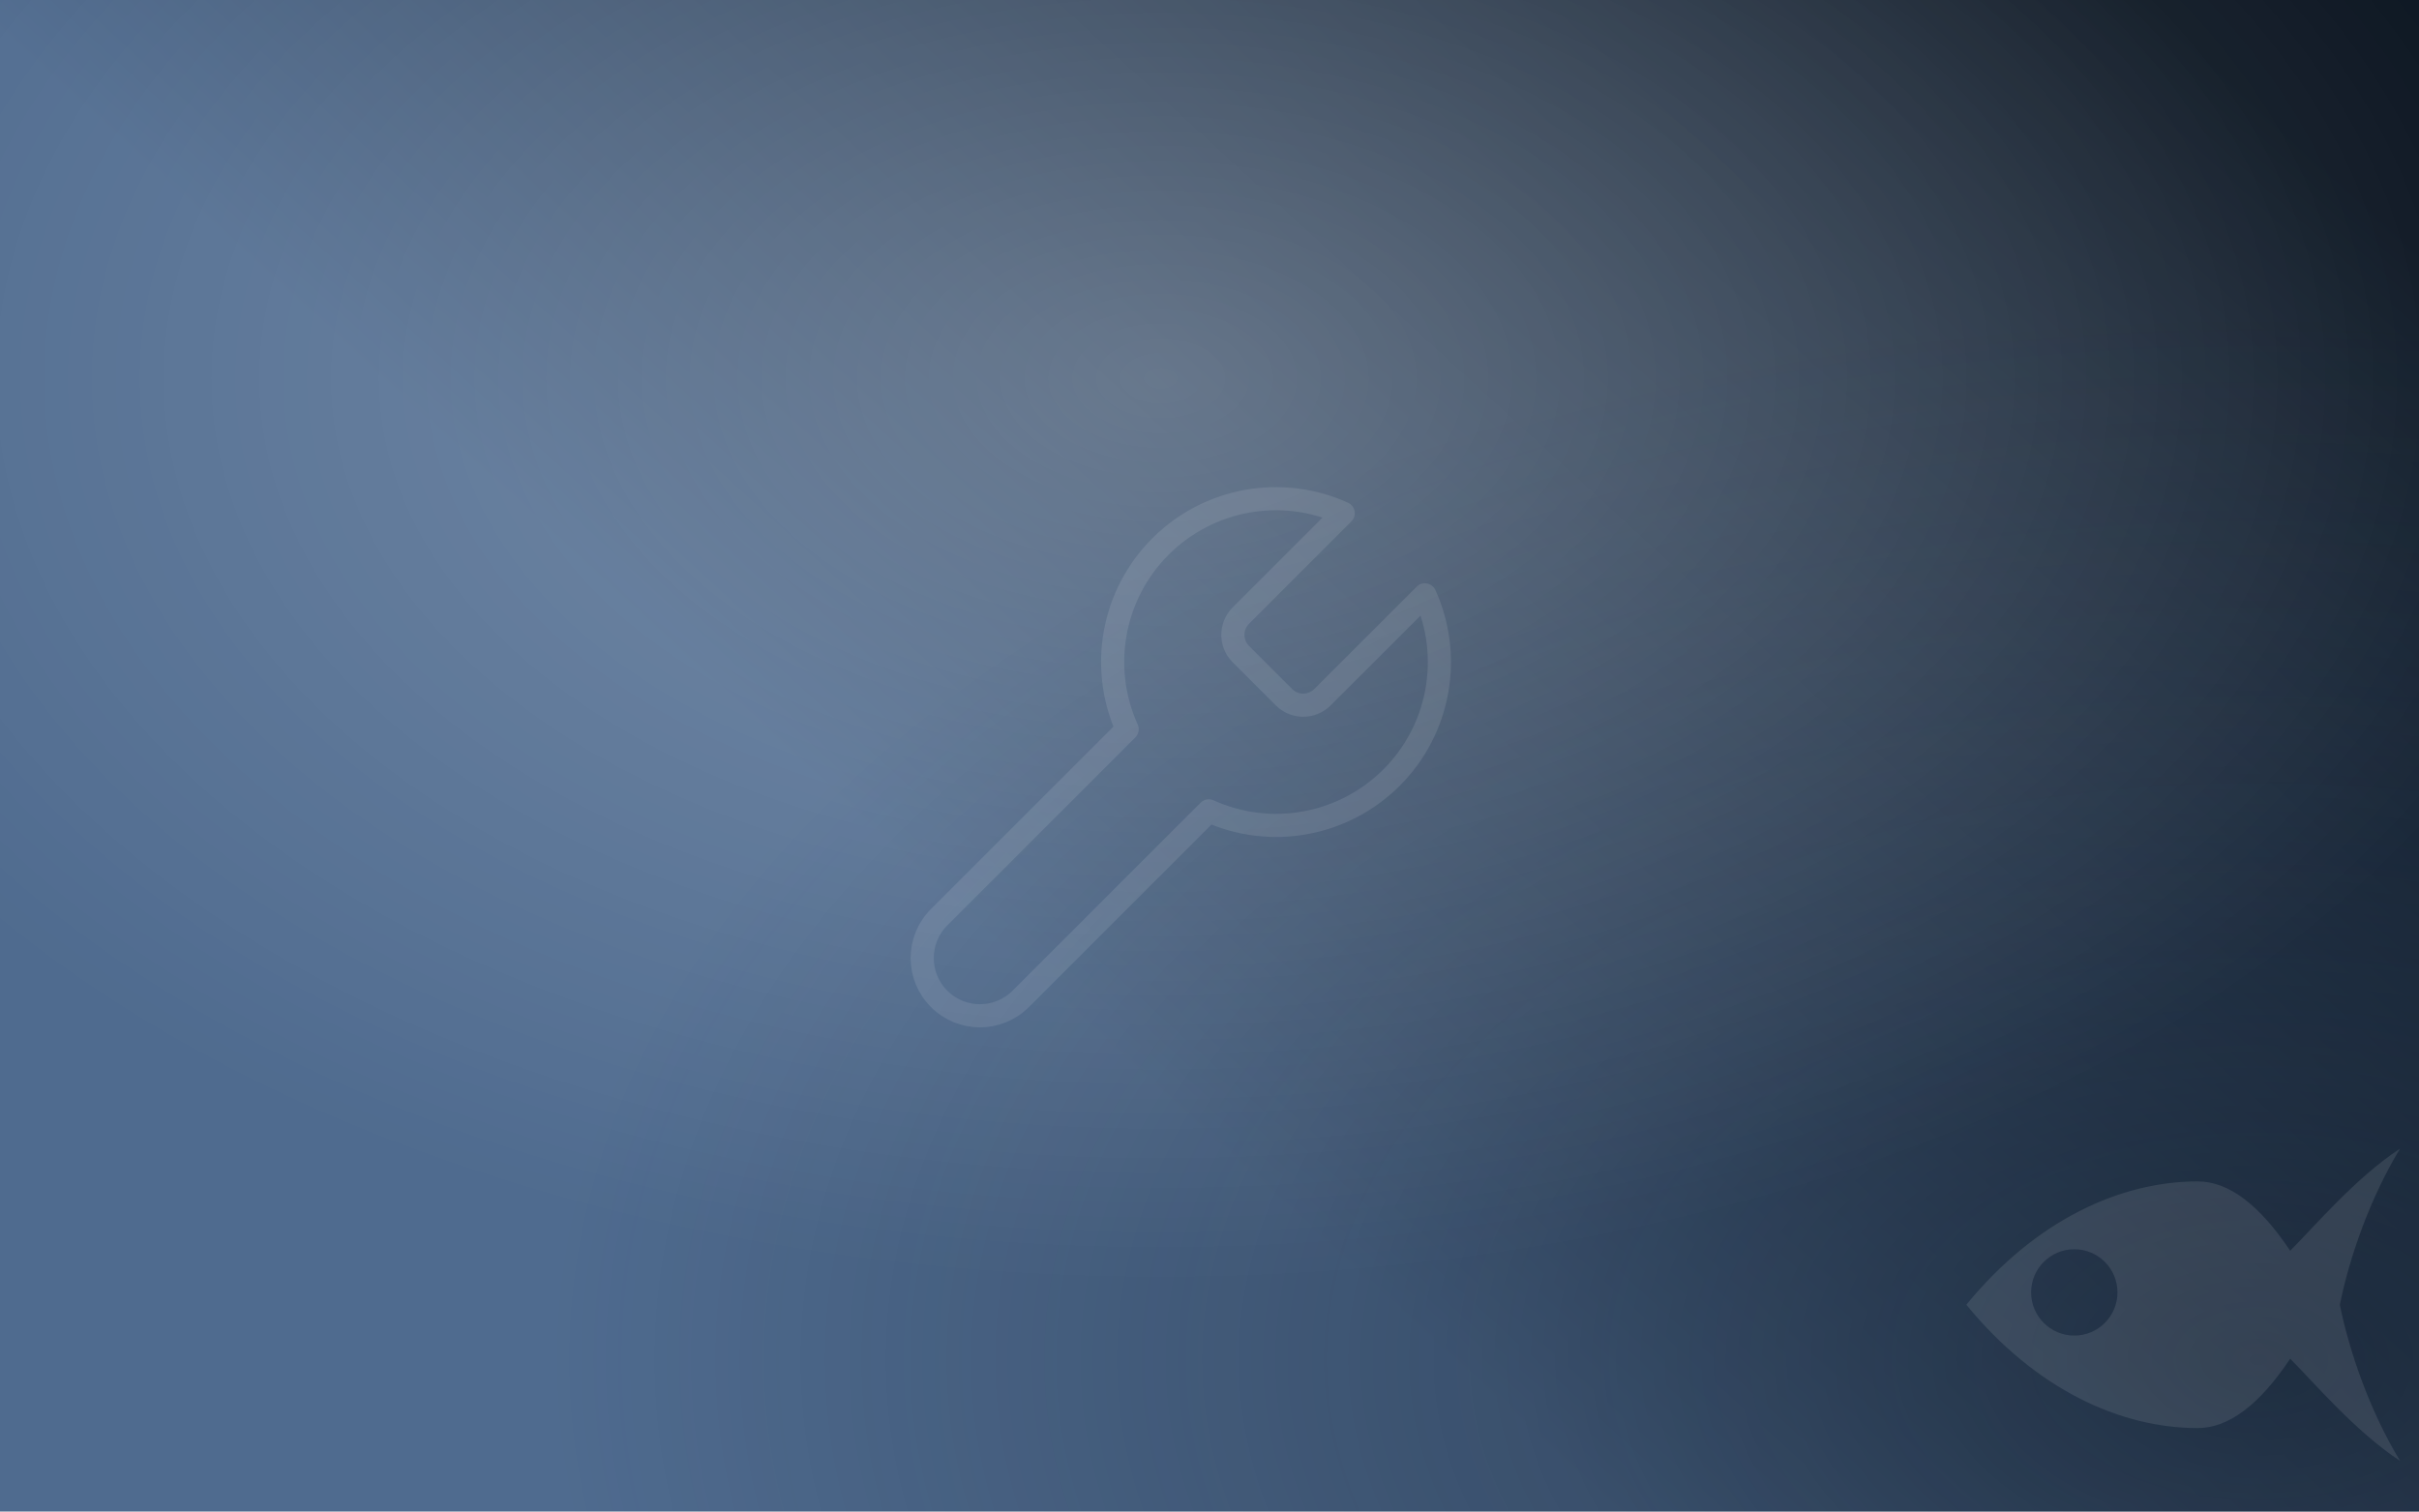
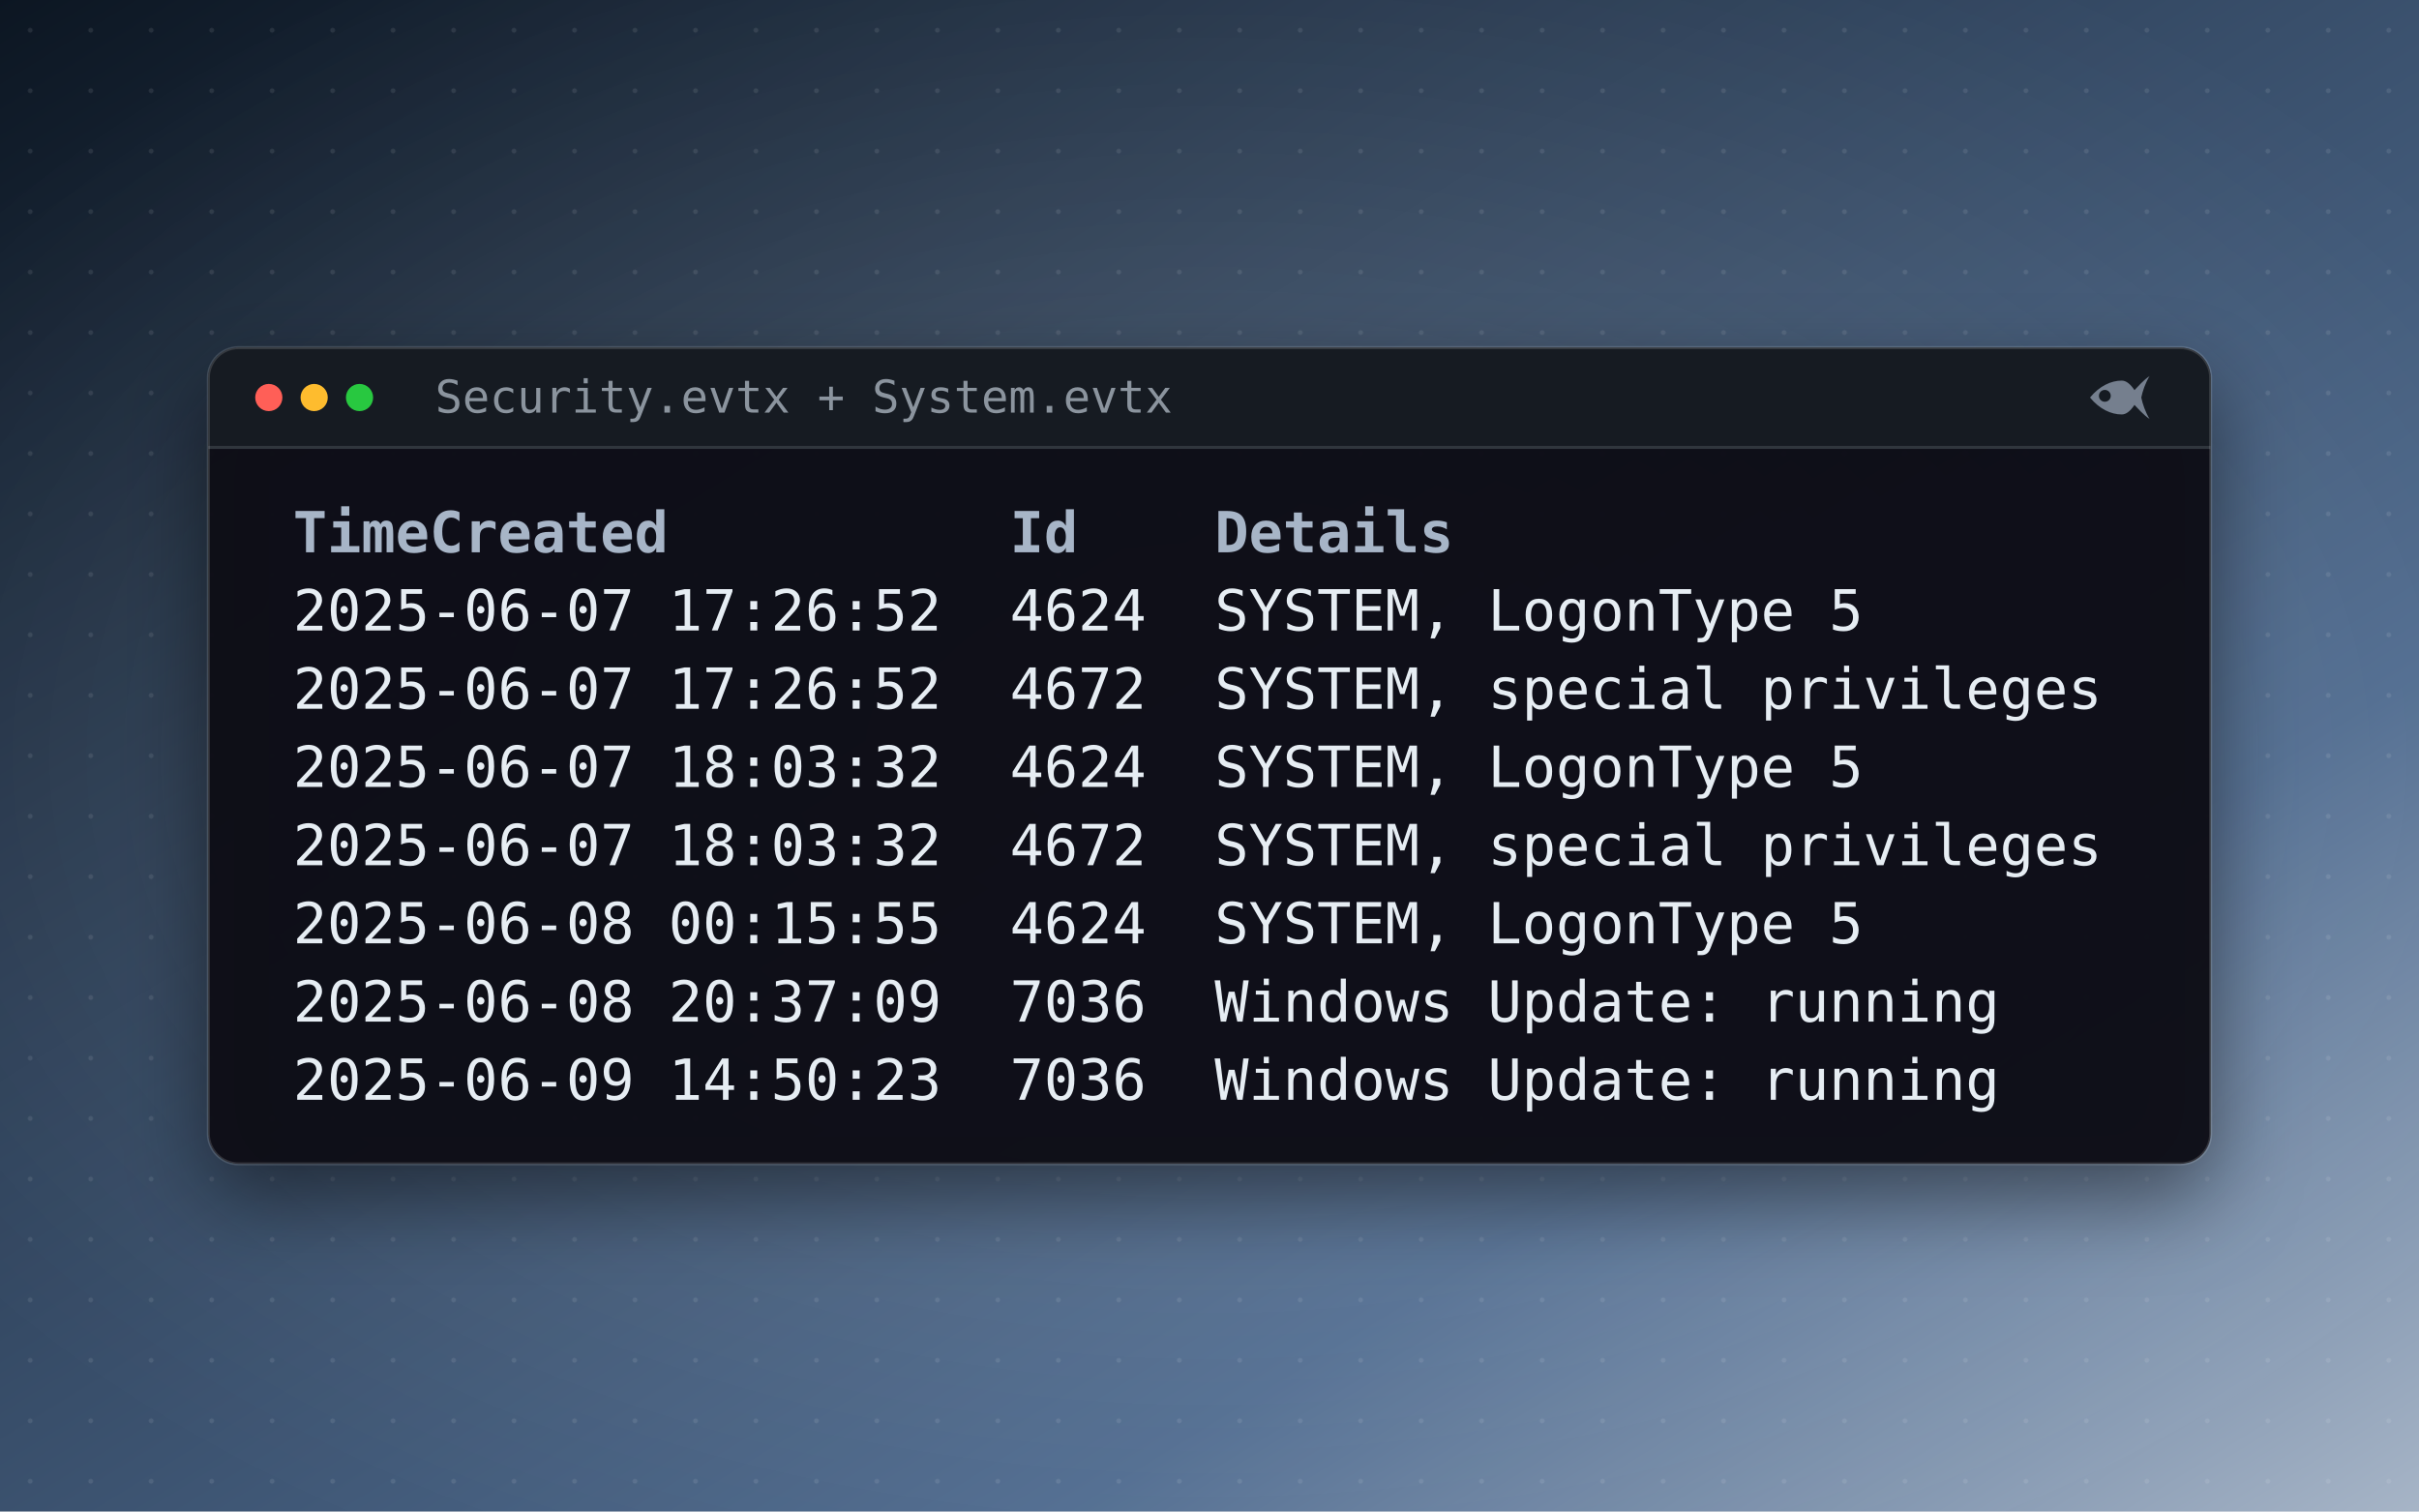
- <svg xmlns="http://www.w3.org/2000/svg" viewBox="0 0 1600 1000" width="1600" height="1000" role="img" aria-label="Red Herrings">
+ <svg xmlns="http://www.w3.org/2000/svg" viewBox="0 0 1600 1000" width="1600" height="1000" role="img" aria-label="Security.evtx + System.evtx output">
  <defs>
-     <linearGradient id="g" x1="0.997" y1="0.164" x2="0.003" y2="0.836">
+     <linearGradient id="g" x1="0" y1="0" x2="1" y2="1">
      <stop offset="0" stop-color="#0c1622" />
-       <stop offset="0.62" stop-color="#4f6b8f" />
-       <stop offset="1" stop-color="#4f6b8f" />
+       <stop offset="0.72" stop-color="#4f6b8f" />
+       <stop offset="1" stop-color="#a7b5c7" />
    </linearGradient>
-     <radialGradient id="glow1" cx="0.48" cy="0.25" r="0.6">
-       <stop offset="0" stop-color="#ffffff" stop-opacity="0.24" />
+     <radialGradient id="glow" cx="0.5" cy="0.5" r="0.62">
+       <stop offset="0" stop-color="#ffffff" stop-opacity="0.16" />
      <stop offset="1" stop-color="#ffffff" stop-opacity="0" />
    </radialGradient>
-     <radialGradient id="glow2" cx="0.93" cy="0.9" r="0.7">
-       <stop offset="0" stop-color="#0c1622" stop-opacity="0.55" />
-       <stop offset="1" stop-color="#0c1622" stop-opacity="0" />
-     </radialGradient>
+     <pattern id="dots" width="40" height="40" patternUnits="userSpaceOnUse">
+       <circle cx="20" cy="20" r="1.6" fill="#ffffff" fill-opacity="0.09" />
+     </pattern>
+     <filter id="sh" x="-10%" y="-20%" width="120%" height="150%">
+       <feDropShadow dx="0" dy="22" stdDeviation="28" flood-color="#000000" flood-opacity="0.5" />
+     </filter>
  </defs>
  <rect width="1600" height="1000" fill="url(#g)" />
-   <rect width="1600" height="1000" fill="url(#glow2)" />
-   <g transform="translate(556,294) scale(18)" fill="none" stroke="#ffffff" stroke-width="0.85" stroke-linecap="round" stroke-linejoin="round" opacity="0.10">
-     <path d="M14.7 6.3 a1 1 0 0 0 0 1.4 l1.6 1.6 a1 1 0 0 0 1.4 0 l3.77-3.77 a6 6 0 0 1-7.94 7.94 l-6.91 6.91 a2.12 2.12 0 0 1-3-3 l6.91-6.91 a6 6 0 0 1 7.94-7.94 l-3.76 3.76 z" />
+   <rect width="1600" height="1000" fill="url(#dots)" />
+   <rect width="1600" height="1000" fill="url(#glow)" />
+   <rect x="137.8" y="230.0" width="1324.4" height="540.0" rx="20" fill="#0d1117" fill-opacity="0.96" filter="url(#sh)" />
+   <path d="M137.8 296.0V250.0a20 20 0 0 1 20 -20H1442.2a20 20 0 0 1 20 20V296.0Z" fill="#161b22" />
+   <line x1="137.8" y1="296.0" x2="1462.2" y2="296.0" stroke="#30363d" stroke-width="2" />
+   <rect x="137.8" y="230.0" width="1324.4" height="540.0" rx="20" fill="none" stroke="#ffffff" stroke-opacity="0.14" stroke-width="2" />
+   <circle cx="177.8" cy="263.0" r="9" fill="#ff5f57" />
+   <circle cx="207.8" cy="263.0" r="9" fill="#febc2e" />
+   <circle cx="237.8" cy="263.0" r="9" fill="#28c840" />
+   <g transform="translate(1378.2,240.6) scale(0.7)" opacity="0.65">
+     <path fill-rule="evenodd" d="M6 32c9-11 20-16 30-16C40 16 44 19 48 25C51 22 56.5 15.5 62.25 11.75C58.38 18.12 55.69 25.81 54.44 32C55.69 38.19 58.38 45.88 62.25 52.25C56.5 48.5 51 42 48 39C44 45 40 48 36 48c-10 0-21-5-30-16z M20 24.8a5.6 5.6 0 1 0 0 11.2 5.6 5.6 0 1 0 0-11.2z" fill="#a7b5c7" />
  </g>
-   <rect width="1600" height="1000" fill="url(#glow1)" />
-   <g transform="translate(1270,700) scale(5.1)" opacity="0.10">
-     <path fill-rule="evenodd" d="M6 32c9-11 20-16 30-16C40 16 44 19 48 25C51 22 56.5 15.5 62.25 11.75C58.38 18.12 55.69 25.81 54.44 32C55.69 38.19 58.38 45.88 62.25 52.25C56.5 48.5 51 42 48 39C44 45 40 48 36 48c-10 0-21-5-30-16z M20 24.8a5.6 5.6 0 1 0 0 11.2 5.6 5.6 0 1 0 0-11.2z" fill="#ffffff" />
+   <g font-family="ui-monospace, SFMono-Regular, Menlo, Consolas, 'DejaVu Sans Mono', monospace">
+     <text x="287.8" y="273.0" font-size="30" fill="#8b949e" xml:space="preserve">Security.evtx + System.evtx</text>
+     <g font-size="37.5">
+       <text x="193.8" y="365.4" fill="#a7b5c7" font-weight="700" xml:space="preserve">TimeCreated          Id    Details</text>
+       <text x="193.8" y="417.1" fill="#e6edf3" xml:space="preserve">2025-06-07 17:26:52  4624  SYSTEM, LogonType 5</text>
+       <text x="193.8" y="468.9" fill="#e6edf3" xml:space="preserve">2025-06-07 17:26:52  4672  SYSTEM, special privileges</text>
+       <text x="193.8" y="520.6" fill="#e6edf3" xml:space="preserve">2025-06-07 18:03:32  4624  SYSTEM, LogonType 5</text>
+       <text x="193.8" y="572.4" fill="#e6edf3" xml:space="preserve">2025-06-07 18:03:32  4672  SYSTEM, special privileges</text>
+       <text x="193.8" y="624.1" fill="#e6edf3" xml:space="preserve">2025-06-08 00:15:55  4624  SYSTEM, LogonType 5</text>
+       <text x="193.8" y="675.9" fill="#e6edf3" xml:space="preserve">2025-06-08 20:37:09  7036  Windows Update: running</text>
+       <text x="193.8" y="727.6" fill="#e6edf3" xml:space="preserve">2025-06-09 14:50:23  7036  Windows Update: running</text>
+     </g>
  </g>
</svg>
